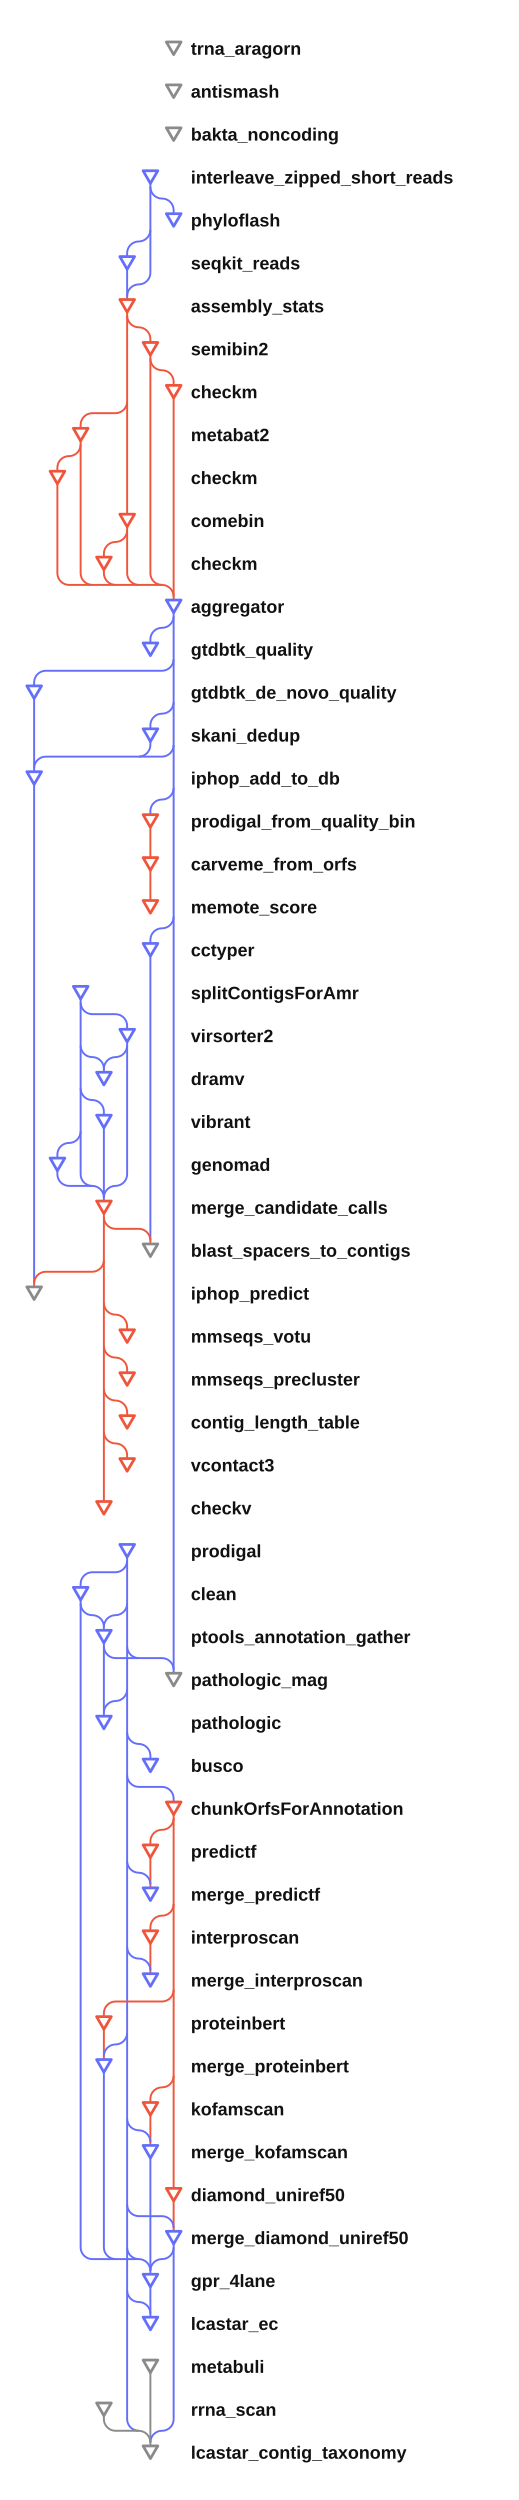
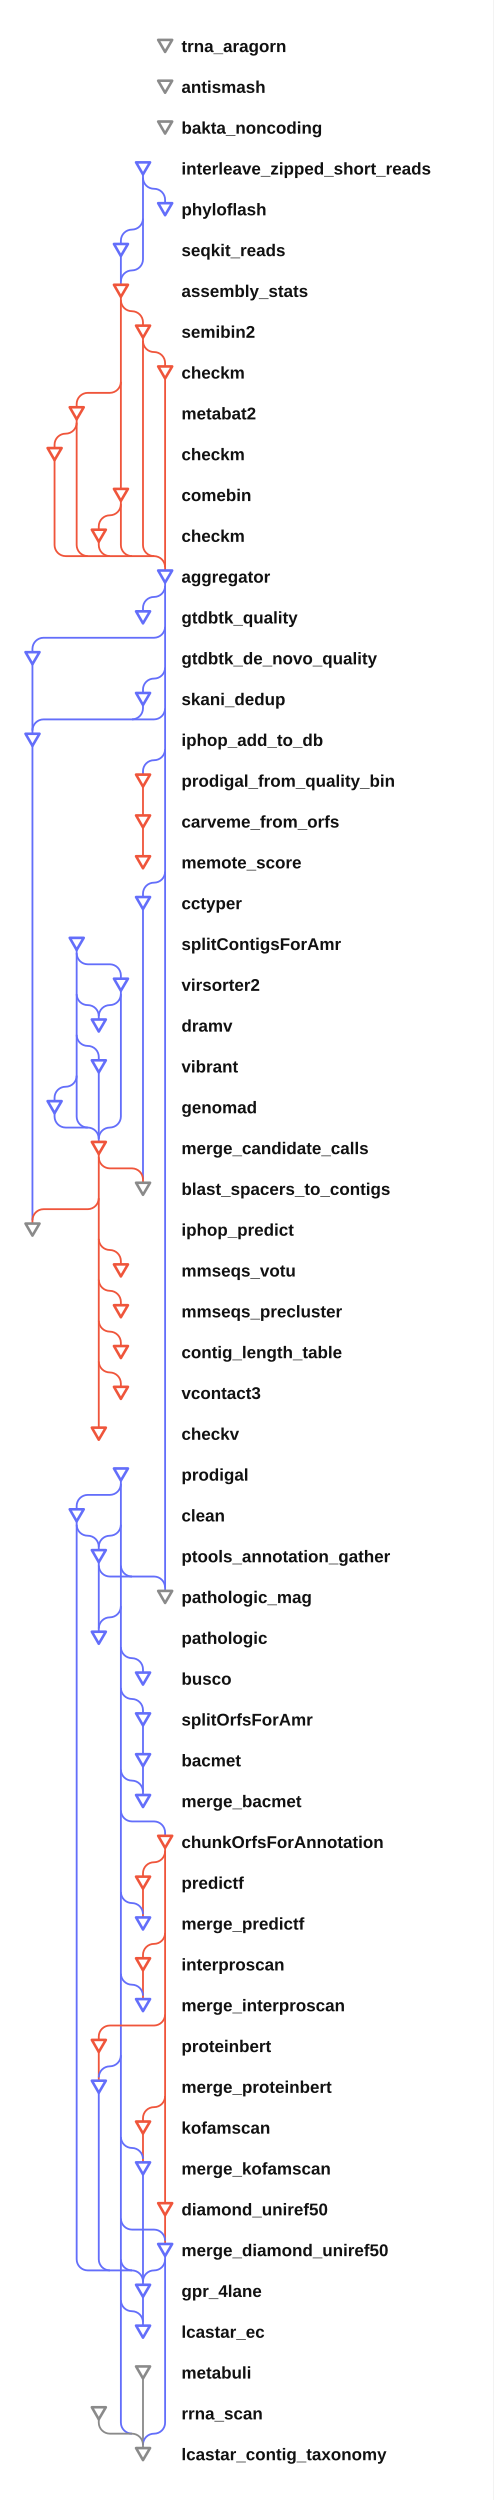
- <svg xmlns="http://www.w3.org/2000/svg" width="377" height="1817" viewBox="0 0 377 1817">
-   <rect width="377" height="1817" fill="#FFFFFF" />
+ <svg xmlns="http://www.w3.org/2000/svg" width="377" height="1911" viewBox="0 0 377 1911">
+   <rect width="377" height="1911" fill="#FFFFFF" />
  <g fill="none" stroke="#666666" stroke-width="1.4" stroke-linejoin="round" stroke-linecap="butt">
    <path d="M 109.3,133.3 L 109.3,135.8 L 109.3,167.1 L 109.3,198.2 A 8.5,8.5 0 0 1 100.9,206.7 A 8.5,8.5 0 0 0 92.4,215.2" stroke="#636EFA" />
    <path d="M 109.3,248.9 L 109.3,246.3 A 8.5,8.5 0 0 0 100.9,237.9 A 8.5,8.5 0 0 1 92.4,229.4" stroke="#EF553B" />
    <path d="M 109.3,258.1 L 109.3,260.6 L 109.3,416.6 A 8.4,8.4 0 0 0 117.8,425.1" stroke="#EF553B" />
    <path d="M 109.3,467.3 L 109.3,464.8 A 8.4,8.4 0 0 1 117.8,456.3 A 8.4,8.4 0 0 0 126.2,447.9" stroke="#636EFA" />
    <path d="M 109.3,529.7 L 109.3,527.1 A 8.4,8.4 0 0 1 117.8,518.7 A 8.4,8.4 0 0 0 126.2,510.2" stroke="#636EFA" />
    <path d="M 109.3,538.9 L 109.3,541.5 A 8.5,8.5 0 0 1 100.9,549.9" stroke="#636EFA" />
    <path d="M 109.3,592.1 L 109.3,589.5 A 8.4,8.4 0 0 1 117.8,581.1 A 8.4,8.4 0 0 0 126.2,572.6" stroke="#636EFA" />
    <path d="M 109.3,601.3 L 109.3,623.3" stroke="#EF553B" />
    <path d="M 109.3,632.5 L 109.3,654.5" stroke="#EF553B" />
    <path d="M 109.3,685.7 L 109.3,683.1 A 8.4,8.4 0 0 1 117.8,674.7 A 8.4,8.4 0 0 0 126.2,666.2" stroke="#636EFA" />
    <path d="M 109.3,694.9 L 109.3,901.5" stroke="#636EFA" />
    <path d="M 109.3,904.1 L 109.3,901.5 A 8.5,8.5 0 0 0 100.9,893.1 L 84.0,893.1 A 8.5,8.5 0 0 1 75.5,884.6" stroke="#EF553B" />
    <path d="M 109.3,1278.5 L 109.3,1276.0 A 8.5,8.5 0 0 0 100.9,1267.5 A 8.5,8.5 0 0 1 92.4,1259.0" stroke="#636EFA" />
-     <path d="M 109.3,1340.9 L 109.3,1338.3 A 8.4,8.4 0 0 1 117.8,1329.9 A 8.4,8.4 0 0 0 126.2,1321.5" stroke="#EF553B" />
-     <path d="M 109.3,1350.1 L 109.3,1369.5 L 109.3,1372.1" stroke="#EF553B" />
-     <path d="M 109.3,1403.3 L 109.3,1400.8 A 8.4,8.4 0 0 1 117.8,1392.3 A 8.4,8.4 0 0 0 126.2,1383.8" stroke="#EF553B" />
-     <path d="M 109.3,1412.5 L 109.3,1432.0 L 109.3,1434.5" stroke="#EF553B" />
-     <path d="M 109.3,1528.1 L 109.3,1525.5 A 8.4,8.4 0 0 1 117.8,1517.1 A 8.4,8.4 0 0 0 126.2,1508.7" stroke="#EF553B" />
-     <path d="M 109.3,1537.3 L 109.3,1556.8 L 109.3,1559.3" stroke="#EF553B" />
-     <path d="M 109.3,1568.5 L 109.3,1650.3 L 109.3,1652.9" stroke="#636EFA" />
-     <path d="M 109.3,1662.1 L 109.3,1681.5 L 109.3,1684.1" stroke="#636EFA" />
-     <path d="M 109.3,1724.5 L 109.3,1775.2 L 109.3,1777.7" stroke="#8A8A8A" />
+     <path d="M 109.3,1309.7 L 109.3,1307.2 A 8.5,8.5 0 0 0 100.9,1298.7 A 8.5,8.5 0 0 1 92.4,1290.2" stroke="#636EFA" />
+     <path d="M 109.3,1318.9 L 109.3,1340.9" stroke="#636EFA" />
+     <path d="M 109.3,1350.1 L 109.3,1369.5 L 109.3,1372.1" stroke="#636EFA" />
+     <path d="M 109.3,1434.5 L 109.3,1432.0 A 8.4,8.4 0 0 1 117.8,1423.5 A 8.4,8.4 0 0 0 126.2,1415.0" stroke="#EF553B" />
+     <path d="M 109.3,1443.7 L 109.3,1463.2 L 109.3,1465.7" stroke="#EF553B" />
+     <path d="M 109.3,1496.9 L 109.3,1494.3 A 8.4,8.4 0 0 1 117.8,1485.9 A 8.4,8.4 0 0 0 126.2,1477.5" stroke="#EF553B" />
+     <path d="M 109.3,1506.1 L 109.3,1525.5 L 109.3,1528.1" stroke="#EF553B" />
+     <path d="M 109.3,1621.7 L 109.3,1619.2 A 8.4,8.4 0 0 1 117.8,1610.7 A 8.4,8.4 0 0 0 126.2,1602.2" stroke="#EF553B" />
+     <path d="M 109.3,1630.9 L 109.3,1650.3 L 109.3,1652.9" stroke="#EF553B" />
+     <path d="M 109.3,1662.1 L 109.3,1744.0 L 109.3,1746.5" stroke="#636EFA" />
+     <path d="M 109.3,1755.7 L 109.3,1775.2 L 109.3,1777.7" stroke="#636EFA" />
+     <path d="M 109.3,1818.1 L 109.3,1868.8 L 109.3,1871.3" stroke="#8A8A8A" />
    <path d="M 126.2,155.3 L 126.2,152.8 A 8.4,8.4 0 0 0 117.8,144.3 A 8.4,8.4 0 0 1 109.3,135.8" stroke="#636EFA" />
    <path d="M 126.2,280.1 L 126.2,277.6 A 8.4,8.4 0 0 0 117.8,269.1 A 8.4,8.4 0 0 1 109.3,260.6" stroke="#EF553B" />
    <path d="M 126.2,289.3 L 126.2,433.6 L 126.2,436.1" stroke="#EF553B" />
    <path d="M 126.2,445.3 L 126.2,447.9 L 126.2,479.1 L 126.2,510.2 L 126.2,541.5 L 126.2,572.6 L 126.2,666.2 L 126.2,1213.5 L 126.2,1216.1" stroke="#636EFA" />
-     <path d="M 126.2,1309.7 L 126.2,1307.2 A 8.5,8.5 0 0 0 117.8,1298.7 L 100.9,1298.7 A 8.5,8.5 0 0 1 92.4,1290.2" stroke="#636EFA" />
-     <path d="M 126.2,1318.9 L 126.2,1321.5 L 126.2,1383.8 L 126.2,1446.2 L 126.2,1508.7 L 126.2,1590.5" stroke="#EF553B" />
-     <path d="M 126.2,1599.7 L 126.2,1619.2 L 126.2,1621.7" stroke="#EF553B" />
-     <path d="M 126.2,1630.9 L 126.2,1633.5 L 126.2,1758.2 A 8.4,8.4 0 0 1 117.8,1766.7 A 8.4,8.4 0 0 0 109.3,1775.2" stroke="#636EFA" />
+     <path d="M 126.2,1403.3 L 126.2,1400.8 A 8.5,8.5 0 0 0 117.8,1392.3 L 100.9,1392.3 A 8.5,8.5 0 0 1 92.4,1383.8" stroke="#636EFA" />
+     <path d="M 126.2,1412.5 L 126.2,1415.0 L 126.2,1477.5 L 126.2,1539.8 L 126.2,1602.2 L 126.2,1684.1" stroke="#EF553B" />
+     <path d="M 126.2,1693.3 L 126.2,1712.8 L 126.2,1715.3" stroke="#EF553B" />
+     <path d="M 126.2,1724.5 L 126.2,1727.0 L 126.2,1851.8 A 8.4,8.4 0 0 1 117.8,1860.3 A 8.4,8.4 0 0 0 109.3,1868.8" stroke="#636EFA" />
    <path d="M 92.4,186.5 L 92.4,183.9 A 8.5,8.5 0 0 1 100.9,175.5 A 8.5,8.5 0 0 0 109.3,167.1" stroke="#636EFA" />
    <path d="M 92.4,195.7 L 92.4,215.2 L 92.4,217.7" stroke="#636EFA" />
    <path d="M 92.4,226.9 L 92.4,229.4 L 92.4,291.9 L 92.4,373.7" stroke="#EF553B" />
    <path d="M 92.4,382.9 L 92.4,385.4 L 92.4,416.6 A 8.5,8.5 0 0 0 100.9,425.1" stroke="#EF553B" />
    <path d="M 92.4,748.1 L 92.4,745.5 A 8.5,8.5 0 0 0 84.0,737.1 L 67.1,737.1 A 8.5,8.5 0 0 1 58.6,728.6" stroke="#636EFA" />
    <path d="M 92.4,757.3 L 92.4,759.9 L 92.4,853.5 A 8.5,8.5 0 0 1 84.0,861.9 A 8.5,8.5 0 0 0 75.5,870.4" stroke="#636EFA" />
    <path d="M 92.4,966.5 L 92.4,964.0 A 8.5,8.5 0 0 0 84.0,955.5 A 8.5,8.5 0 0 1 75.5,947.0" stroke="#EF553B" />
    <path d="M 92.4,997.7 L 92.4,995.1 A 8.5,8.5 0 0 0 84.0,986.7 A 8.5,8.5 0 0 1 75.5,978.2" stroke="#EF553B" />
    <path d="M 92.4,1028.9 L 92.4,1026.3 A 8.5,8.5 0 0 0 84.0,1017.9 A 8.5,8.5 0 0 1 75.5,1009.5" stroke="#EF553B" />
    <path d="M 92.4,1060.1 L 92.4,1057.5 A 8.5,8.5 0 0 0 84.0,1049.1 A 8.5,8.5 0 0 1 75.5,1040.7" stroke="#EF553B" />
-     <path d="M 92.4,1131.7 L 92.4,1134.2 L 92.4,1165.5 L 92.4,1196.7 L 92.4,1227.8 L 92.4,1259.0 L 92.4,1290.2 L 92.4,1352.7 L 92.4,1415.0 L 92.4,1477.5 L 92.4,1539.8 L 92.4,1602.2 L 92.4,1633.5 L 92.4,1664.7 L 92.4,1758.2 A 8.5,8.5 0 0 0 100.9,1766.7" stroke="#636EFA" />
+     <path d="M 92.4,1131.7 L 92.4,1134.2 L 92.4,1165.5 L 92.4,1196.7 L 92.4,1227.8 L 92.4,1259.0 L 92.4,1290.2 L 92.4,1352.7 L 92.4,1383.8 L 92.4,1446.2 L 92.4,1508.7 L 92.4,1571.0 L 92.4,1633.5 L 92.4,1695.8 L 92.4,1727.0 L 92.4,1758.2 L 92.4,1851.8 A 8.5,8.5 0 0 0 100.9,1860.3" stroke="#636EFA" />
    <path d="M 58.6,311.3 L 58.6,308.8 A 8.5,8.5 0 0 1 67.1,300.3 L 84.0,300.3 A 8.5,8.5 0 0 0 92.4,291.9" stroke="#EF553B" />
    <path d="M 58.6,320.5 L 58.6,323.1 L 58.6,416.6 A 8.5,8.5 0 0 0 67.1,425.1" stroke="#EF553B" />
    <path d="M 58.6,726.1 L 58.6,728.6 L 58.6,759.9 L 58.6,791.0 L 58.6,822.2 L 58.6,853.5 A 8.4,8.4 0 0 0 67.1,861.9" stroke="#636EFA" />
    <path d="M 58.6,1153.7 L 58.6,1151.2 A 8.5,8.5 0 0 1 67.1,1142.7 L 84.0,1142.7 A 8.5,8.5 0 0 0 92.4,1134.2" stroke="#636EFA" />
-     <path d="M 58.6,1162.9 L 58.6,1165.5 L 58.6,1633.5 A 8.5,8.5 0 0 0 67.1,1641.9 L 84.0,1641.9 L 100.9,1641.9 A 8.5,8.5 0 0 1 109.3,1650.3" stroke="#636EFA" />
+     <path d="M 58.6,1162.9 L 58.6,1165.5 L 58.6,1727.0 A 8.5,8.5 0 0 0 67.1,1735.5 L 84.0,1735.5 L 100.9,1735.5 A 8.5,8.5 0 0 1 109.3,1744.0" stroke="#636EFA" />
    <path d="M 41.7,342.5 L 41.7,339.9 A 8.4,8.4 0 0 1 50.2,331.5 A 8.4,8.4 0 0 0 58.6,323.1" stroke="#EF553B" />
    <path d="M 41.7,351.7 L 41.7,416.6 A 8.5,8.5 0 0 0 50.2,425.1 L 67.1,425.1 L 84.0,425.1 L 100.9,425.1 L 117.8,425.1 A 8.5,8.5 0 0 1 126.2,433.6" stroke="#EF553B" />
    <path d="M 41.7,841.7 L 41.7,839.1 A 8.4,8.4 0 0 1 50.2,830.7 A 8.4,8.4 0 0 0 58.6,822.2" stroke="#636EFA" />
    <path d="M 41.7,850.9 L 41.7,853.5 A 8.5,8.5 0 0 0 50.2,861.9 L 67.1,861.9 A 8.5,8.5 0 0 1 75.5,870.4" stroke="#636EFA" />
    <path d="M 75.5,404.9 L 75.5,402.4 A 8.5,8.5 0 0 1 84.0,393.9 A 8.5,8.5 0 0 0 92.4,385.4" stroke="#EF553B" />
    <path d="M 75.5,414.1 L 75.5,416.6 A 8.5,8.5 0 0 0 84.0,425.1" stroke="#EF553B" />
    <path d="M 75.5,779.3 L 75.5,776.8 A 8.4,8.4 0 0 0 67.1,768.3 A 8.4,8.4 0 0 1 58.6,759.9" stroke="#636EFA" />
    <path d="M 75.5,810.5 L 75.5,808.0 A 8.4,8.4 0 0 0 67.1,799.5 A 8.4,8.4 0 0 1 58.6,791.0" stroke="#636EFA" />
    <path d="M 75.5,819.7 L 75.5,870.4 L 75.5,872.9" stroke="#636EFA" />
    <path d="M 75.5,882.1 L 75.5,884.6 L 75.5,915.9 L 75.5,947.0 L 75.5,978.2 L 75.5,1009.5 L 75.5,1040.7 L 75.5,1091.3" stroke="#EF553B" />
    <path d="M 75.5,1184.9 L 75.5,1182.3 A 8.5,8.5 0 0 1 84.0,1173.9 A 8.5,8.5 0 0 0 92.4,1165.5" stroke="#636EFA" />
    <path d="M 75.5,1194.1 L 75.5,1196.7 L 75.5,1244.8 L 75.5,1247.3" stroke="#636EFA" />
-     <path d="M 75.5,1465.7 L 75.5,1463.2 A 8.5,8.5 0 0 1 84.0,1454.7 L 117.8,1454.7 A 8.5,8.5 0 0 0 126.2,1446.2" stroke="#EF553B" />
-     <path d="M 75.5,1474.9 L 75.5,1494.3 L 75.5,1496.9" stroke="#EF553B" />
-     <path d="M 75.5,1506.1 L 75.5,1633.5 A 8.5,8.5 0 0 0 84.0,1641.9" stroke="#636EFA" />
-     <path d="M 75.5,1755.7 L 75.5,1758.2 A 8.5,8.5 0 0 0 84.0,1766.7 L 100.9,1766.7 A 8.5,8.5 0 0 1 109.3,1775.2" stroke="#8A8A8A" />
+     <path d="M 75.5,1559.3 L 75.5,1556.8 A 8.5,8.5 0 0 1 84.0,1548.3 L 117.8,1548.3 A 8.5,8.5 0 0 0 126.2,1539.8" stroke="#EF553B" />
+     <path d="M 75.5,1568.5 L 75.5,1588.0 L 75.5,1590.5" stroke="#EF553B" />
+     <path d="M 75.5,1599.7 L 75.5,1727.0 A 8.5,8.5 0 0 0 84.0,1735.5" stroke="#636EFA" />
+     <path d="M 75.5,1849.3 L 75.5,1851.8 A 8.5,8.5 0 0 0 84.0,1860.3 L 100.9,1860.3 A 8.5,8.5 0 0 1 109.3,1868.8" stroke="#8A8A8A" />
    <path d="M 24.8,498.5 L 24.8,495.9 A 8.5,8.5 0 0 1 33.3,487.5 L 117.8,487.5 A 8.5,8.5 0 0 0 126.2,479.1" stroke="#636EFA" />
    <path d="M 24.8,507.7 L 24.8,558.4 L 24.8,560.9" stroke="#636EFA" />
    <path d="M 24.8,570.1 L 24.8,932.8" stroke="#636EFA" />
    <path d="M 24.8,935.3 L 24.8,932.8 A 8.5,8.5 0 0 1 33.3,924.3 L 67.1,924.3 A 8.5,8.5 0 0 0 75.5,915.9" stroke="#EF553B" />
    <path d="M 126.2,541.5 A 8.5,8.5 0 0 1 117.8,549.9 L 100.9,549.9 L 33.3,549.9 A 8.5,8.5 0 0 0 24.8,558.4" stroke="#636EFA" />
    <path d="M 92.4,759.9 A 8.5,8.5 0 0 1 84.0,768.3 A 8.5,8.5 0 0 0 75.5,776.8" stroke="#636EFA" />
    <path d="M 92.4,1196.7 A 8.5,8.5 0 0 0 100.9,1205.1" stroke="#636EFA" />
    <path d="M 126.2,1213.5 A 8.5,8.5 0 0 0 117.8,1205.1 L 100.9,1205.1 L 84.0,1205.1 A 8.5,8.5 0 0 1 75.5,1196.7" stroke="#636EFA" />
    <path d="M 92.4,1227.8 A 8.5,8.5 0 0 1 84.0,1236.3 A 8.5,8.5 0 0 0 75.5,1244.8" stroke="#636EFA" />
    <path d="M 92.4,1352.7 A 8.5,8.5 0 0 0 100.9,1361.1 A 8.5,8.5 0 0 1 109.3,1369.5" stroke="#636EFA" />
-     <path d="M 92.4,1415.0 A 8.5,8.5 0 0 0 100.9,1423.5 A 8.5,8.5 0 0 1 109.3,1432.0" stroke="#636EFA" />
-     <path d="M 92.4,1477.5 A 8.5,8.5 0 0 1 84.0,1485.9 A 8.5,8.5 0 0 0 75.5,1494.3" stroke="#636EFA" />
-     <path d="M 92.4,1539.8 A 8.5,8.5 0 0 0 100.9,1548.3 A 8.5,8.5 0 0 1 109.3,1556.8" stroke="#636EFA" />
-     <path d="M 92.4,1602.2 A 8.5,8.5 0 0 0 100.9,1610.7 L 117.8,1610.7 A 8.5,8.5 0 0 1 126.2,1619.2" stroke="#636EFA" />
-     <path d="M 92.4,1633.5 A 8.5,8.5 0 0 0 100.9,1641.9" stroke="#636EFA" />
-     <path d="M 92.4,1664.7 A 8.5,8.5 0 0 0 100.9,1673.1 A 8.5,8.5 0 0 1 109.3,1681.5" stroke="#636EFA" />
+     <path d="M 92.4,1446.2 A 8.5,8.5 0 0 0 100.9,1454.7 A 8.5,8.5 0 0 1 109.3,1463.2" stroke="#636EFA" />
+     <path d="M 92.4,1508.7 A 8.5,8.5 0 0 0 100.9,1517.1 A 8.5,8.5 0 0 1 109.3,1525.5" stroke="#636EFA" />
+     <path d="M 92.4,1571.0 A 8.5,8.5 0 0 1 84.0,1579.5 A 8.5,8.5 0 0 0 75.5,1588.0" stroke="#636EFA" />
+     <path d="M 92.4,1633.5 A 8.5,8.5 0 0 0 100.9,1641.9 A 8.5,8.5 0 0 1 109.3,1650.3" stroke="#636EFA" />
+     <path d="M 92.4,1695.8 A 8.5,8.5 0 0 0 100.9,1704.3 L 117.8,1704.3 A 8.5,8.5 0 0 1 126.2,1712.8" stroke="#636EFA" />
+     <path d="M 92.4,1727.0 A 8.5,8.5 0 0 0 100.9,1735.5" stroke="#636EFA" />
+     <path d="M 92.4,1758.2 A 8.5,8.5 0 0 0 100.9,1766.7 A 8.5,8.5 0 0 1 109.3,1775.2" stroke="#636EFA" />
    <path d="M 58.6,1165.5 A 8.4,8.4 0 0 0 67.1,1173.9 A 8.4,8.4 0 0 1 75.5,1182.3" stroke="#636EFA" />
-     <path d="M 126.2,1633.5 A 8.4,8.4 0 0 1 117.8,1641.9 A 8.4,8.4 0 0 0 109.3,1650.3" stroke="#636EFA" />
+     <path d="M 126.2,1727.0 A 8.4,8.4 0 0 1 117.8,1735.5 A 8.4,8.4 0 0 0 109.3,1744.0" stroke="#636EFA" />
  </g>
  <g>
    <polygon points="120.9,30.5 131.6,30.5 126.2,39.7" fill="#FFFFFF" stroke="#8A8A8A" stroke-width="2.0" stroke-linejoin="round" />
    <text x="138.7" y="39.8" font-family="Arial" font-size="13" fill="#111111" font-weight="600" text-anchor="start">trna_aragorn</text>
  </g>
  <g>
    <polygon points="120.9,61.7 131.6,61.7 126.2,70.9" fill="#FFFFFF" stroke="#8A8A8A" stroke-width="2.0" stroke-linejoin="round" />
    <text x="138.7" y="71.0" font-family="Arial" font-size="13" fill="#111111" font-weight="600" text-anchor="start">antismash</text>
  </g>
  <g>
    <polygon points="120.9,92.9 131.6,92.9 126.2,102.1" fill="#FFFFFF" stroke="#8A8A8A" stroke-width="2.0" stroke-linejoin="round" />
    <text x="138.7" y="102.2" font-family="Arial" font-size="13" fill="#111111" font-weight="600" text-anchor="start">bakta_noncoding</text>
  </g>
  <g>
    <polygon points="104.0,124.1 114.7,124.1 109.3,133.3" fill="#FFFFFF" stroke="#636EFA" stroke-width="2.0" stroke-linejoin="round" />
    <text x="138.7" y="133.4" font-family="Arial" font-size="13" fill="#111111" font-weight="600" text-anchor="start">interleave_zipped_short_reads</text>
  </g>
  <g>
    <polygon points="120.9,155.3 131.6,155.3 126.2,164.5" fill="#FFFFFF" stroke="#636EFA" stroke-width="2.0" stroke-linejoin="round" />
    <text x="138.7" y="164.6" font-family="Arial" font-size="13" fill="#111111" font-weight="600" text-anchor="start">phyloflash</text>
  </g>
  <g>
    <polygon points="87.1,186.5 97.8,186.5 92.4,195.7" fill="#FFFFFF" stroke="#636EFA" stroke-width="2.0" stroke-linejoin="round" />
    <text x="138.7" y="195.8" font-family="Arial" font-size="13" fill="#111111" font-weight="600" text-anchor="start">seqkit_reads</text>
  </g>
  <g>
    <polygon points="87.1,217.7 97.8,217.7 92.4,226.9" fill="#FFFFFF" stroke="#EF553B" stroke-width="2.0" stroke-linejoin="round" />
    <text x="138.7" y="227.0" font-family="Arial" font-size="13" fill="#111111" font-weight="600" text-anchor="start">assembly_stats</text>
  </g>
  <g>
    <polygon points="104.0,248.9 114.7,248.9 109.3,258.1" fill="#FFFFFF" stroke="#EF553B" stroke-width="2.0" stroke-linejoin="round" />
    <text x="138.7" y="258.2" font-family="Arial" font-size="13" fill="#111111" font-weight="600" text-anchor="start">semibin2</text>
  </g>
  <g>
    <polygon points="120.9,280.1 131.6,280.1 126.2,289.3" fill="#FFFFFF" stroke="#EF553B" stroke-width="2.0" stroke-linejoin="round" />
    <text x="138.7" y="289.4" font-family="Arial" font-size="13" fill="#111111" font-weight="600" text-anchor="start">checkm</text>
  </g>
  <g>
    <polygon points="53.3,311.3 64.0,311.3 58.6,320.5" fill="#FFFFFF" stroke="#EF553B" stroke-width="2.0" stroke-linejoin="round" />
    <text x="138.7" y="320.6" font-family="Arial" font-size="13" fill="#111111" font-weight="600" text-anchor="start">metabat2</text>
  </g>
  <g>
    <polygon points="36.4,342.5 47.1,342.5 41.7,351.7" fill="#FFFFFF" stroke="#EF553B" stroke-width="2.0" stroke-linejoin="round" />
    <text x="138.7" y="351.8" font-family="Arial" font-size="13" fill="#111111" font-weight="600" text-anchor="start">checkm</text>
  </g>
  <g>
    <polygon points="87.1,373.7 97.8,373.7 92.4,382.9" fill="#FFFFFF" stroke="#EF553B" stroke-width="2.0" stroke-linejoin="round" />
    <text x="138.7" y="383.0" font-family="Arial" font-size="13" fill="#111111" font-weight="600" text-anchor="start">comebin</text>
  </g>
  <g>
    <polygon points="70.2,404.9 80.9,404.9 75.5,414.1" fill="#FFFFFF" stroke="#EF553B" stroke-width="2.0" stroke-linejoin="round" />
    <text x="138.7" y="414.2" font-family="Arial" font-size="13" fill="#111111" font-weight="600" text-anchor="start">checkm</text>
  </g>
  <g>
    <polygon points="120.9,436.1 131.6,436.1 126.2,445.3" fill="#FFFFFF" stroke="#636EFA" stroke-width="2.0" stroke-linejoin="round" />
    <text x="138.7" y="445.4" font-family="Arial" font-size="13" fill="#111111" font-weight="600" text-anchor="start">aggregator</text>
  </g>
  <g>
    <polygon points="104.0,467.3 114.7,467.3 109.3,476.5" fill="#FFFFFF" stroke="#636EFA" stroke-width="2.0" stroke-linejoin="round" />
    <text x="138.7" y="476.6" font-family="Arial" font-size="13" fill="#111111" font-weight="600" text-anchor="start">gtdbtk_quality</text>
  </g>
  <g>
    <polygon points="19.5,498.5 30.2,498.5 24.8,507.7" fill="#FFFFFF" stroke="#636EFA" stroke-width="2.0" stroke-linejoin="round" />
    <text x="138.7" y="507.8" font-family="Arial" font-size="13" fill="#111111" font-weight="600" text-anchor="start">gtdbtk_de_novo_quality</text>
  </g>
  <g>
    <polygon points="104.0,529.7 114.7,529.7 109.3,538.9" fill="#FFFFFF" stroke="#636EFA" stroke-width="2.0" stroke-linejoin="round" />
    <text x="138.7" y="539.0" font-family="Arial" font-size="13" fill="#111111" font-weight="600" text-anchor="start">skani_dedup</text>
  </g>
  <g>
    <polygon points="19.5,560.9 30.2,560.9 24.8,570.1" fill="#FFFFFF" stroke="#636EFA" stroke-width="2.0" stroke-linejoin="round" />
    <text x="138.7" y="570.2" font-family="Arial" font-size="13" fill="#111111" font-weight="600" text-anchor="start">iphop_add_to_db</text>
  </g>
  <g>
    <polygon points="104.0,592.1 114.7,592.1 109.3,601.3" fill="#FFFFFF" stroke="#EF553B" stroke-width="2.0" stroke-linejoin="round" />
    <text x="138.7" y="601.4" font-family="Arial" font-size="13" fill="#111111" font-weight="600" text-anchor="start">prodigal_from_quality_bin</text>
  </g>
  <g>
    <polygon points="104.0,623.3 114.7,623.3 109.3,632.5" fill="#FFFFFF" stroke="#EF553B" stroke-width="2.0" stroke-linejoin="round" />
    <text x="138.7" y="632.6" font-family="Arial" font-size="13" fill="#111111" font-weight="600" text-anchor="start">carveme_from_orfs</text>
  </g>
  <g>
    <polygon points="104.0,654.5 114.7,654.5 109.3,663.7" fill="#FFFFFF" stroke="#EF553B" stroke-width="2.0" stroke-linejoin="round" />
    <text x="138.7" y="663.8" font-family="Arial" font-size="13" fill="#111111" font-weight="600" text-anchor="start">memote_score</text>
  </g>
  <g>
    <polygon points="104.0,685.7 114.7,685.7 109.3,694.9" fill="#FFFFFF" stroke="#636EFA" stroke-width="2.0" stroke-linejoin="round" />
    <text x="138.7" y="695.0" font-family="Arial" font-size="13" fill="#111111" font-weight="600" text-anchor="start">cctyper</text>
  </g>
  <g>
    <polygon points="53.3,716.9 64.0,716.9 58.6,726.1" fill="#FFFFFF" stroke="#636EFA" stroke-width="2.0" stroke-linejoin="round" />
    <text x="138.7" y="726.2" font-family="Arial" font-size="13" fill="#111111" font-weight="600" text-anchor="start">splitContigsForAmr</text>
  </g>
  <g>
    <polygon points="87.1,748.1 97.8,748.1 92.4,757.3" fill="#FFFFFF" stroke="#636EFA" stroke-width="2.0" stroke-linejoin="round" />
    <text x="138.7" y="757.4" font-family="Arial" font-size="13" fill="#111111" font-weight="600" text-anchor="start">virsorter2</text>
  </g>
  <g>
    <polygon points="70.2,779.3 80.9,779.3 75.5,788.5" fill="#FFFFFF" stroke="#636EFA" stroke-width="2.0" stroke-linejoin="round" />
    <text x="138.7" y="788.6" font-family="Arial" font-size="13" fill="#111111" font-weight="600" text-anchor="start">dramv</text>
  </g>
  <g>
    <polygon points="70.2,810.5 80.9,810.5 75.5,819.7" fill="#FFFFFF" stroke="#636EFA" stroke-width="2.0" stroke-linejoin="round" />
    <text x="138.7" y="819.8" font-family="Arial" font-size="13" fill="#111111" font-weight="600" text-anchor="start">vibrant</text>
  </g>
  <g>
    <polygon points="36.4,841.7 47.1,841.7 41.7,850.9" fill="#FFFFFF" stroke="#636EFA" stroke-width="2.0" stroke-linejoin="round" />
    <text x="138.7" y="851.0" font-family="Arial" font-size="13" fill="#111111" font-weight="600" text-anchor="start">genomad</text>
  </g>
  <g>
    <polygon points="70.2,872.9 80.9,872.9 75.5,882.1" fill="#FFFFFF" stroke="#EF553B" stroke-width="2.0" stroke-linejoin="round" />
    <text x="138.7" y="882.2" font-family="Arial" font-size="13" fill="#111111" font-weight="600" text-anchor="start">merge_candidate_calls</text>
  </g>
  <g>
    <polygon points="104.0,904.1 114.7,904.1 109.3,913.3" fill="#FFFFFF" stroke="#8A8A8A" stroke-width="2.0" stroke-linejoin="round" />
    <text x="138.7" y="913.4" font-family="Arial" font-size="13" fill="#111111" font-weight="600" text-anchor="start">blast_spacers_to_contigs</text>
  </g>
  <g>
    <polygon points="19.5,935.3 30.2,935.3 24.8,944.5" fill="#FFFFFF" stroke="#8A8A8A" stroke-width="2.0" stroke-linejoin="round" />
    <text x="138.7" y="944.6" font-family="Arial" font-size="13" fill="#111111" font-weight="600" text-anchor="start">iphop_predict</text>
  </g>
  <g>
    <polygon points="87.1,966.5 97.8,966.5 92.4,975.7" fill="#FFFFFF" stroke="#EF553B" stroke-width="2.0" stroke-linejoin="round" />
    <text x="138.7" y="975.8" font-family="Arial" font-size="13" fill="#111111" font-weight="600" text-anchor="start">mmseqs_votu</text>
  </g>
  <g>
    <polygon points="87.1,997.7 97.8,997.7 92.4,1006.9" fill="#FFFFFF" stroke="#EF553B" stroke-width="2.0" stroke-linejoin="round" />
    <text x="138.7" y="1007.0" font-family="Arial" font-size="13" fill="#111111" font-weight="600" text-anchor="start">mmseqs_precluster</text>
  </g>
  <g>
    <polygon points="87.1,1028.9 97.8,1028.9 92.4,1038.1" fill="#FFFFFF" stroke="#EF553B" stroke-width="2.0" stroke-linejoin="round" />
    <text x="138.7" y="1038.2" font-family="Arial" font-size="13" fill="#111111" font-weight="600" text-anchor="start">contig_length_table</text>
  </g>
  <g>
    <polygon points="87.1,1060.1 97.8,1060.1 92.4,1069.3" fill="#FFFFFF" stroke="#EF553B" stroke-width="2.0" stroke-linejoin="round" />
    <text x="138.7" y="1069.4" font-family="Arial" font-size="13" fill="#111111" font-weight="600" text-anchor="start">vcontact3</text>
  </g>
  <g>
    <polygon points="70.2,1091.3 80.9,1091.3 75.5,1100.5" fill="#FFFFFF" stroke="#EF553B" stroke-width="2.0" stroke-linejoin="round" />
    <text x="138.7" y="1100.6" font-family="Arial" font-size="13" fill="#111111" font-weight="600" text-anchor="start">checkv</text>
  </g>
  <g>
    <polygon points="87.1,1122.5 97.8,1122.5 92.4,1131.7" fill="#FFFFFF" stroke="#636EFA" stroke-width="2.0" stroke-linejoin="round" />
    <text x="138.7" y="1131.8" font-family="Arial" font-size="13" fill="#111111" font-weight="600" text-anchor="start">prodigal</text>
  </g>
  <g>
    <polygon points="53.3,1153.7 64.0,1153.7 58.6,1162.9" fill="#FFFFFF" stroke="#636EFA" stroke-width="2.0" stroke-linejoin="round" />
    <text x="138.7" y="1163.0" font-family="Arial" font-size="13" fill="#111111" font-weight="600" text-anchor="start">clean</text>
  </g>
  <g>
    <polygon points="70.2,1184.9 80.9,1184.9 75.5,1194.1" fill="#FFFFFF" stroke="#636EFA" stroke-width="2.0" stroke-linejoin="round" />
    <text x="138.7" y="1194.2" font-family="Arial" font-size="13" fill="#111111" font-weight="600" text-anchor="start">ptools_annotation_gather</text>
  </g>
  <g>
    <polygon points="120.9,1216.1 131.6,1216.1 126.2,1225.3" fill="#FFFFFF" stroke="#8A8A8A" stroke-width="2.0" stroke-linejoin="round" />
    <text x="138.7" y="1225.4" font-family="Arial" font-size="13" fill="#111111" font-weight="600" text-anchor="start">pathologic_mag</text>
  </g>
  <g>
    <polygon points="70.2,1247.3 80.9,1247.3 75.5,1256.5" fill="#FFFFFF" stroke="#636EFA" stroke-width="2.0" stroke-linejoin="round" />
    <text x="138.7" y="1256.6" font-family="Arial" font-size="13" fill="#111111" font-weight="600" text-anchor="start">pathologic</text>
  </g>
  <g>
    <polygon points="104.0,1278.5 114.7,1278.5 109.3,1287.7" fill="#FFFFFF" stroke="#636EFA" stroke-width="2.0" stroke-linejoin="round" />
    <text x="138.7" y="1287.8" font-family="Arial" font-size="13" fill="#111111" font-weight="600" text-anchor="start">busco</text>
  </g>
  <g>
-     <polygon points="120.9,1309.7 131.6,1309.7 126.2,1318.9" fill="#FFFFFF" stroke="#EF553B" stroke-width="2.0" stroke-linejoin="round" />
-     <text x="138.7" y="1319.0" font-family="Arial" font-size="13" fill="#111111" font-weight="600" text-anchor="start">chunkOrfsForAnnotation</text>
-   </g>
-   <g>
-     <polygon points="104.0,1340.9 114.7,1340.9 109.3,1350.1" fill="#FFFFFF" stroke="#EF553B" stroke-width="2.0" stroke-linejoin="round" />
-     <text x="138.7" y="1350.2" font-family="Arial" font-size="13" fill="#111111" font-weight="600" text-anchor="start">predictf</text>
+     <polygon points="104.0,1309.7 114.7,1309.7 109.3,1318.9" fill="#FFFFFF" stroke="#636EFA" stroke-width="2.0" stroke-linejoin="round" />
+     <text x="138.7" y="1319.0" font-family="Arial" font-size="13" fill="#111111" font-weight="600" text-anchor="start">splitOrfsForAmr</text>
+   </g>
+   <g>
+     <polygon points="104.0,1340.9 114.7,1340.9 109.3,1350.1" fill="#FFFFFF" stroke="#636EFA" stroke-width="2.0" stroke-linejoin="round" />
+     <text x="138.7" y="1350.2" font-family="Arial" font-size="13" fill="#111111" font-weight="600" text-anchor="start">bacmet</text>
  </g>
  <g>
    <polygon points="104.0,1372.1 114.7,1372.1 109.3,1381.3" fill="#FFFFFF" stroke="#636EFA" stroke-width="2.0" stroke-linejoin="round" />
-     <text x="138.7" y="1381.4" font-family="Arial" font-size="13" fill="#111111" font-weight="600" text-anchor="start">merge_predictf</text>
-   </g>
-   <g>
-     <polygon points="104.0,1403.3 114.7,1403.3 109.3,1412.5" fill="#FFFFFF" stroke="#EF553B" stroke-width="2.0" stroke-linejoin="round" />
-     <text x="138.7" y="1412.6" font-family="Arial" font-size="13" fill="#111111" font-weight="600" text-anchor="start">interproscan</text>
-   </g>
-   <g>
-     <polygon points="104.0,1434.5 114.7,1434.5 109.3,1443.7" fill="#FFFFFF" stroke="#636EFA" stroke-width="2.0" stroke-linejoin="round" />
-     <text x="138.7" y="1443.8" font-family="Arial" font-size="13" fill="#111111" font-weight="600" text-anchor="start">merge_interproscan</text>
-   </g>
-   <g>
-     <polygon points="70.2,1465.7 80.9,1465.7 75.5,1474.9" fill="#FFFFFF" stroke="#EF553B" stroke-width="2.0" stroke-linejoin="round" />
-     <text x="138.7" y="1475.0" font-family="Arial" font-size="13" fill="#111111" font-weight="600" text-anchor="start">proteinbert</text>
-   </g>
-   <g>
-     <polygon points="70.2,1496.9 80.9,1496.9 75.5,1506.1" fill="#FFFFFF" stroke="#636EFA" stroke-width="2.0" stroke-linejoin="round" />
-     <text x="138.7" y="1506.2" font-family="Arial" font-size="13" fill="#111111" font-weight="600" text-anchor="start">merge_proteinbert</text>
-   </g>
-   <g>
-     <polygon points="104.0,1528.1 114.7,1528.1 109.3,1537.3" fill="#FFFFFF" stroke="#EF553B" stroke-width="2.0" stroke-linejoin="round" />
-     <text x="138.7" y="1537.4" font-family="Arial" font-size="13" fill="#111111" font-weight="600" text-anchor="start">kofamscan</text>
-   </g>
-   <g>
-     <polygon points="104.0,1559.3 114.7,1559.3 109.3,1568.5" fill="#FFFFFF" stroke="#636EFA" stroke-width="2.0" stroke-linejoin="round" />
-     <text x="138.7" y="1568.6" font-family="Arial" font-size="13" fill="#111111" font-weight="600" text-anchor="start">merge_kofamscan</text>
-   </g>
-   <g>
-     <polygon points="120.9,1590.5 131.6,1590.5 126.2,1599.7" fill="#FFFFFF" stroke="#EF553B" stroke-width="2.0" stroke-linejoin="round" />
-     <text x="138.7" y="1599.8" font-family="Arial" font-size="13" fill="#111111" font-weight="600" text-anchor="start">diamond_uniref50</text>
-   </g>
-   <g>
-     <polygon points="120.9,1621.7 131.6,1621.7 126.2,1630.9" fill="#FFFFFF" stroke="#636EFA" stroke-width="2.0" stroke-linejoin="round" />
-     <text x="138.7" y="1631.0" font-family="Arial" font-size="13" fill="#111111" font-weight="600" text-anchor="start">merge_diamond_uniref50</text>
+     <text x="138.7" y="1381.4" font-family="Arial" font-size="13" fill="#111111" font-weight="600" text-anchor="start">merge_bacmet</text>
+   </g>
+   <g>
+     <polygon points="120.9,1403.3 131.6,1403.3 126.2,1412.5" fill="#FFFFFF" stroke="#EF553B" stroke-width="2.0" stroke-linejoin="round" />
+     <text x="138.7" y="1412.6" font-family="Arial" font-size="13" fill="#111111" font-weight="600" text-anchor="start">chunkOrfsForAnnotation</text>
+   </g>
+   <g>
+     <polygon points="104.0,1434.5 114.7,1434.5 109.3,1443.7" fill="#FFFFFF" stroke="#EF553B" stroke-width="2.0" stroke-linejoin="round" />
+     <text x="138.7" y="1443.8" font-family="Arial" font-size="13" fill="#111111" font-weight="600" text-anchor="start">predictf</text>
+   </g>
+   <g>
+     <polygon points="104.0,1465.7 114.7,1465.7 109.3,1474.9" fill="#FFFFFF" stroke="#636EFA" stroke-width="2.0" stroke-linejoin="round" />
+     <text x="138.7" y="1475.0" font-family="Arial" font-size="13" fill="#111111" font-weight="600" text-anchor="start">merge_predictf</text>
+   </g>
+   <g>
+     <polygon points="104.0,1496.9 114.7,1496.9 109.3,1506.1" fill="#FFFFFF" stroke="#EF553B" stroke-width="2.0" stroke-linejoin="round" />
+     <text x="138.7" y="1506.2" font-family="Arial" font-size="13" fill="#111111" font-weight="600" text-anchor="start">interproscan</text>
+   </g>
+   <g>
+     <polygon points="104.0,1528.1 114.7,1528.1 109.3,1537.3" fill="#FFFFFF" stroke="#636EFA" stroke-width="2.0" stroke-linejoin="round" />
+     <text x="138.7" y="1537.4" font-family="Arial" font-size="13" fill="#111111" font-weight="600" text-anchor="start">merge_interproscan</text>
+   </g>
+   <g>
+     <polygon points="70.2,1559.3 80.9,1559.3 75.5,1568.5" fill="#FFFFFF" stroke="#EF553B" stroke-width="2.0" stroke-linejoin="round" />
+     <text x="138.7" y="1568.6" font-family="Arial" font-size="13" fill="#111111" font-weight="600" text-anchor="start">proteinbert</text>
+   </g>
+   <g>
+     <polygon points="70.2,1590.5 80.9,1590.5 75.5,1599.7" fill="#FFFFFF" stroke="#636EFA" stroke-width="2.0" stroke-linejoin="round" />
+     <text x="138.7" y="1599.8" font-family="Arial" font-size="13" fill="#111111" font-weight="600" text-anchor="start">merge_proteinbert</text>
+   </g>
+   <g>
+     <polygon points="104.0,1621.7 114.7,1621.7 109.3,1630.9" fill="#FFFFFF" stroke="#EF553B" stroke-width="2.0" stroke-linejoin="round" />
+     <text x="138.7" y="1631.0" font-family="Arial" font-size="13" fill="#111111" font-weight="600" text-anchor="start">kofamscan</text>
  </g>
  <g>
    <polygon points="104.0,1652.9 114.7,1652.9 109.3,1662.1" fill="#FFFFFF" stroke="#636EFA" stroke-width="2.0" stroke-linejoin="round" />
-     <text x="138.7" y="1662.2" font-family="Arial" font-size="13" fill="#111111" font-weight="600" text-anchor="start">gpr_4lane</text>
-   </g>
-   <g>
-     <polygon points="104.0,1684.1 114.7,1684.1 109.3,1693.3" fill="#FFFFFF" stroke="#636EFA" stroke-width="2.0" stroke-linejoin="round" />
-     <text x="138.7" y="1693.4" font-family="Arial" font-size="13" fill="#111111" font-weight="600" text-anchor="start">lcastar_ec</text>
-   </g>
-   <g>
-     <polygon points="104.0,1715.3 114.7,1715.3 109.3,1724.5" fill="#FFFFFF" stroke="#8A8A8A" stroke-width="2.0" stroke-linejoin="round" />
-     <text x="138.7" y="1724.6" font-family="Arial" font-size="13" fill="#111111" font-weight="600" text-anchor="start">metabuli</text>
-   </g>
-   <g>
-     <polygon points="70.2,1746.5 80.9,1746.5 75.5,1755.7" fill="#FFFFFF" stroke="#8A8A8A" stroke-width="2.0" stroke-linejoin="round" />
-     <text x="138.7" y="1755.8" font-family="Arial" font-size="13" fill="#111111" font-weight="600" text-anchor="start">rrna_scan</text>
-   </g>
-   <g>
-     <polygon points="104.0,1777.7 114.7,1777.7 109.3,1786.9" fill="#FFFFFF" stroke="#8A8A8A" stroke-width="2.0" stroke-linejoin="round" />
-     <text x="138.7" y="1787.0" font-family="Arial" font-size="13" fill="#111111" font-weight="600" text-anchor="start">lcastar_contig_taxonomy</text>
+     <text x="138.7" y="1662.2" font-family="Arial" font-size="13" fill="#111111" font-weight="600" text-anchor="start">merge_kofamscan</text>
+   </g>
+   <g>
+     <polygon points="120.9,1684.1 131.6,1684.1 126.2,1693.3" fill="#FFFFFF" stroke="#EF553B" stroke-width="2.0" stroke-linejoin="round" />
+     <text x="138.7" y="1693.4" font-family="Arial" font-size="13" fill="#111111" font-weight="600" text-anchor="start">diamond_uniref50</text>
+   </g>
+   <g>
+     <polygon points="120.9,1715.3 131.6,1715.3 126.2,1724.5" fill="#FFFFFF" stroke="#636EFA" stroke-width="2.0" stroke-linejoin="round" />
+     <text x="138.7" y="1724.6" font-family="Arial" font-size="13" fill="#111111" font-weight="600" text-anchor="start">merge_diamond_uniref50</text>
+   </g>
+   <g>
+     <polygon points="104.0,1746.5 114.7,1746.5 109.3,1755.7" fill="#FFFFFF" stroke="#636EFA" stroke-width="2.0" stroke-linejoin="round" />
+     <text x="138.7" y="1755.8" font-family="Arial" font-size="13" fill="#111111" font-weight="600" text-anchor="start">gpr_4lane</text>
+   </g>
+   <g>
+     <polygon points="104.0,1777.7 114.7,1777.7 109.3,1786.9" fill="#FFFFFF" stroke="#636EFA" stroke-width="2.0" stroke-linejoin="round" />
+     <text x="138.7" y="1787.0" font-family="Arial" font-size="13" fill="#111111" font-weight="600" text-anchor="start">lcastar_ec</text>
+   </g>
+   <g>
+     <polygon points="104.0,1808.9 114.7,1808.9 109.3,1818.1" fill="#FFFFFF" stroke="#8A8A8A" stroke-width="2.0" stroke-linejoin="round" />
+     <text x="138.7" y="1818.2" font-family="Arial" font-size="13" fill="#111111" font-weight="600" text-anchor="start">metabuli</text>
+   </g>
+   <g>
+     <polygon points="70.2,1840.1 80.9,1840.1 75.5,1849.3" fill="#FFFFFF" stroke="#8A8A8A" stroke-width="2.0" stroke-linejoin="round" />
+     <text x="138.7" y="1849.4" font-family="Arial" font-size="13" fill="#111111" font-weight="600" text-anchor="start">rrna_scan</text>
+   </g>
+   <g>
+     <polygon points="104.0,1871.3 114.7,1871.3 109.3,1880.5" fill="#FFFFFF" stroke="#8A8A8A" stroke-width="2.0" stroke-linejoin="round" />
+     <text x="138.7" y="1880.6" font-family="Arial" font-size="13" fill="#111111" font-weight="600" text-anchor="start">lcastar_contig_taxonomy</text>
  </g>
</svg>
